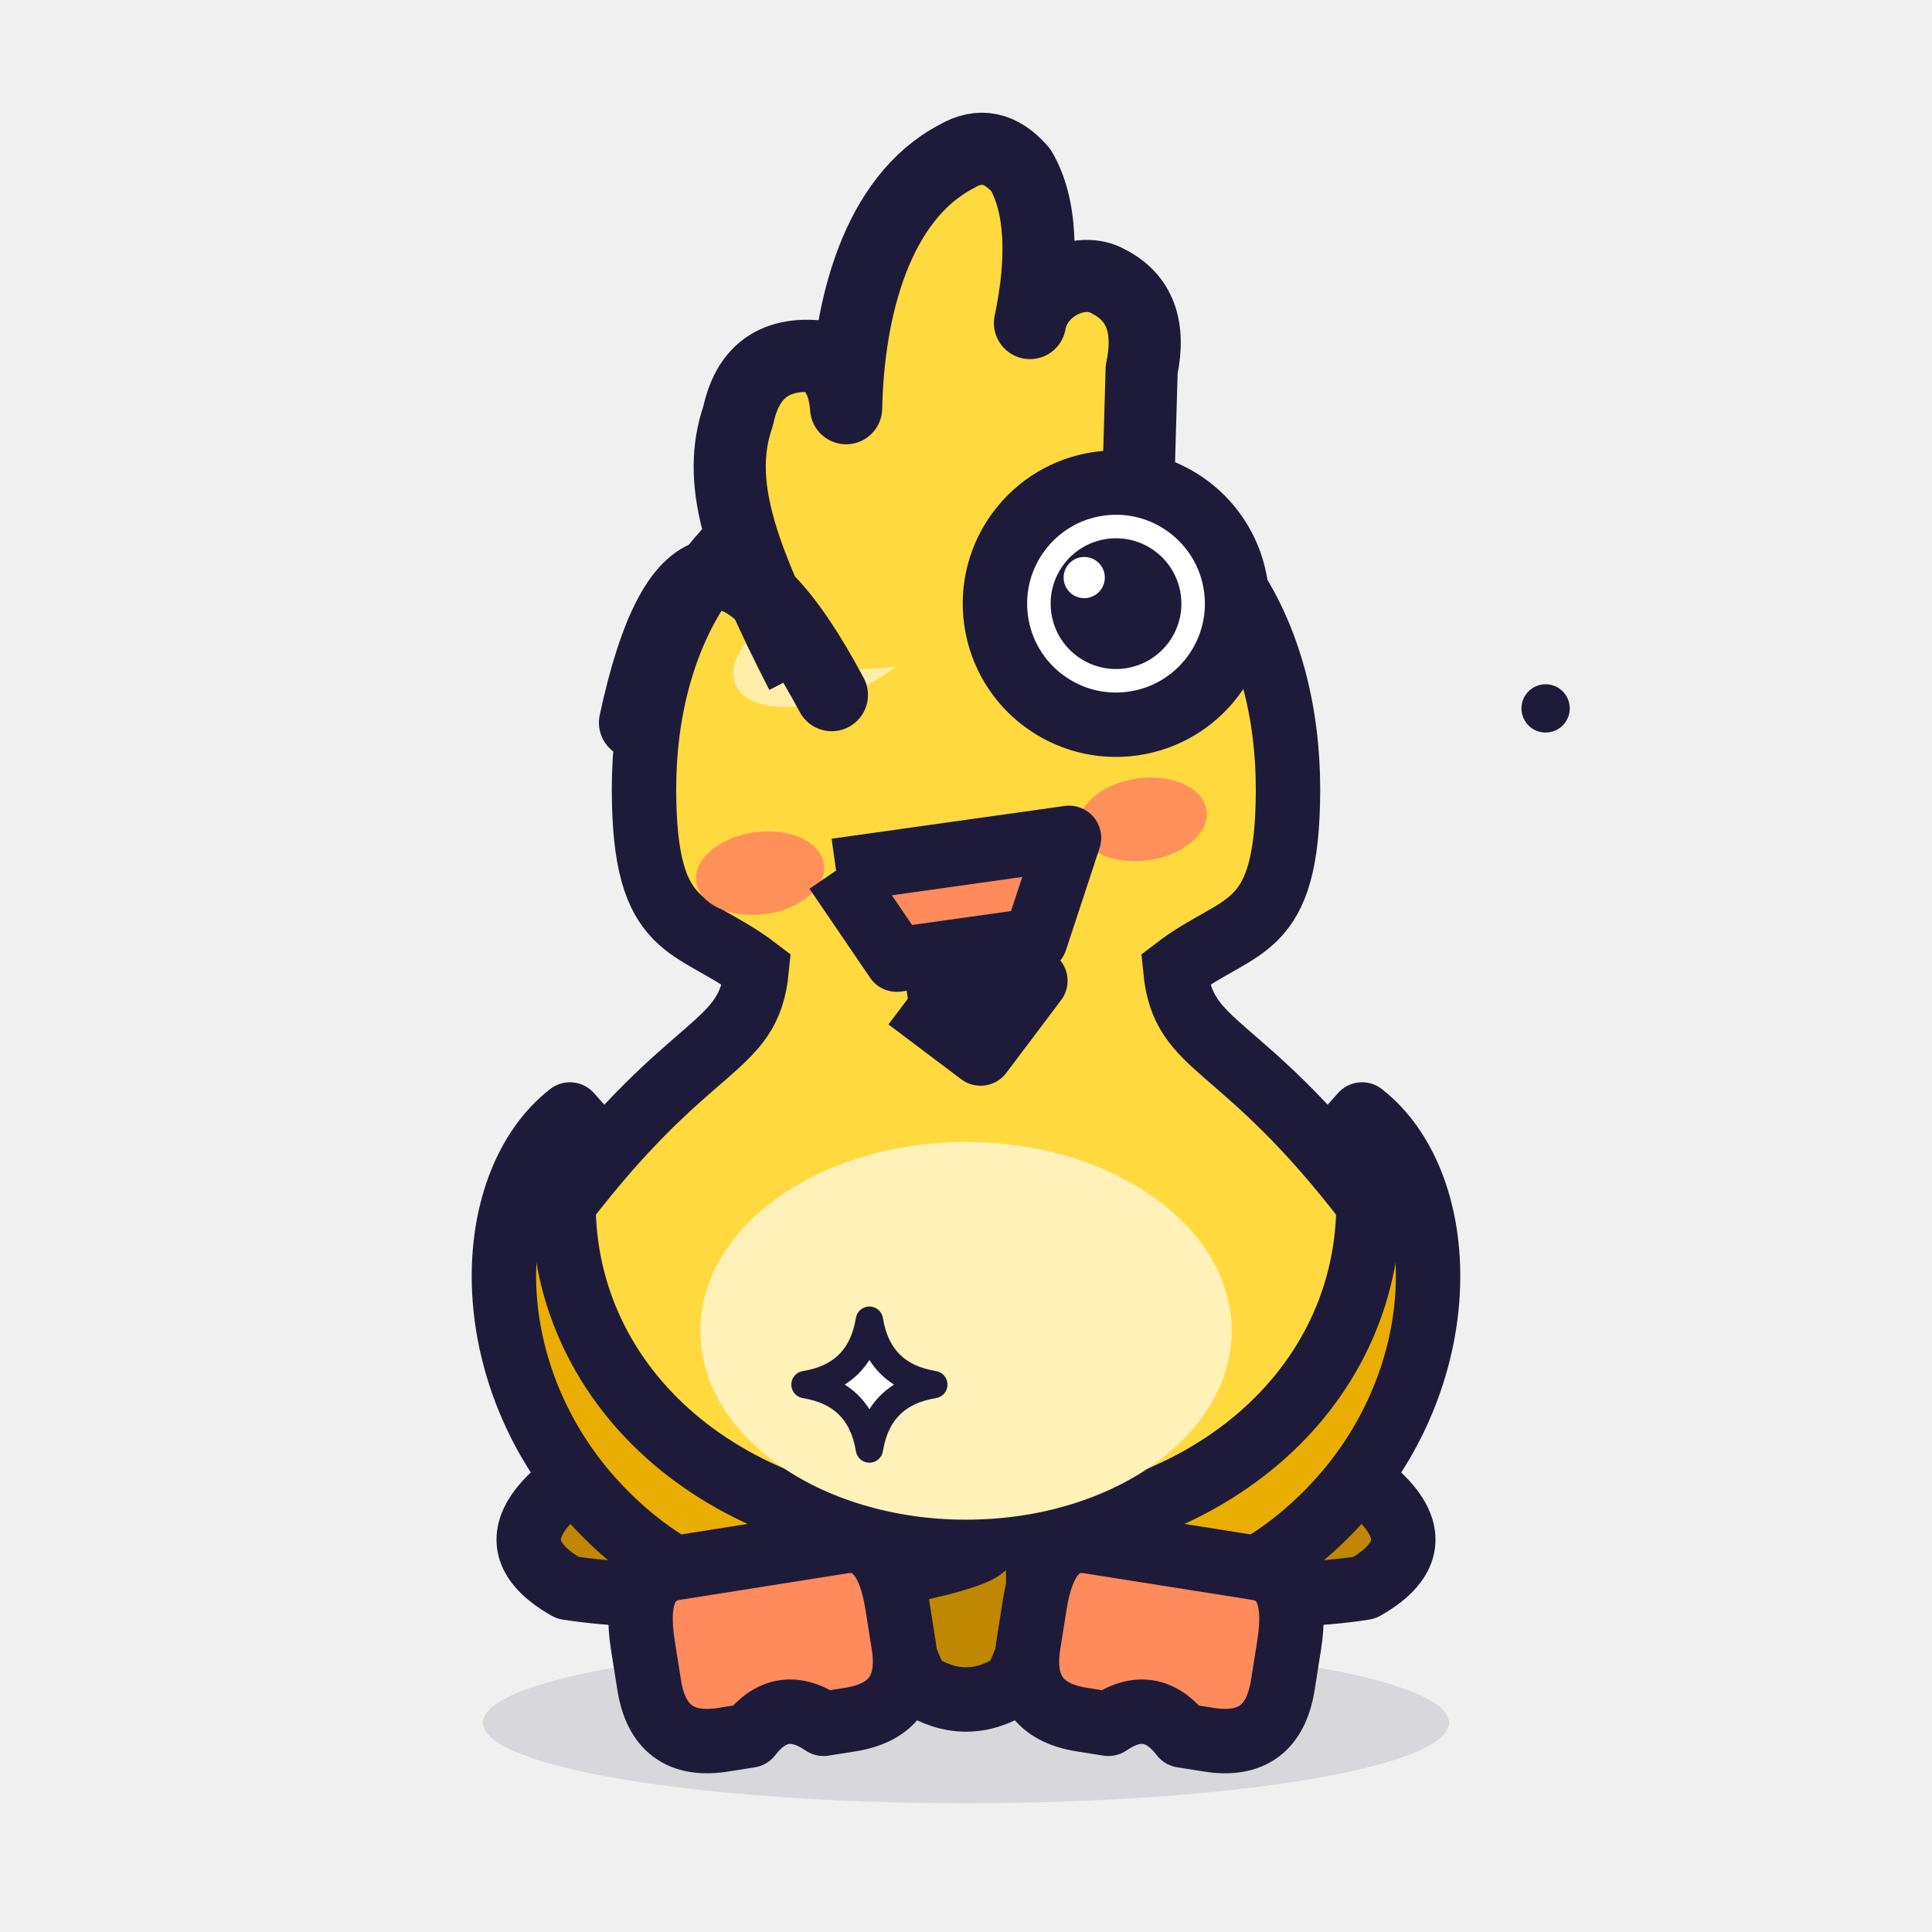
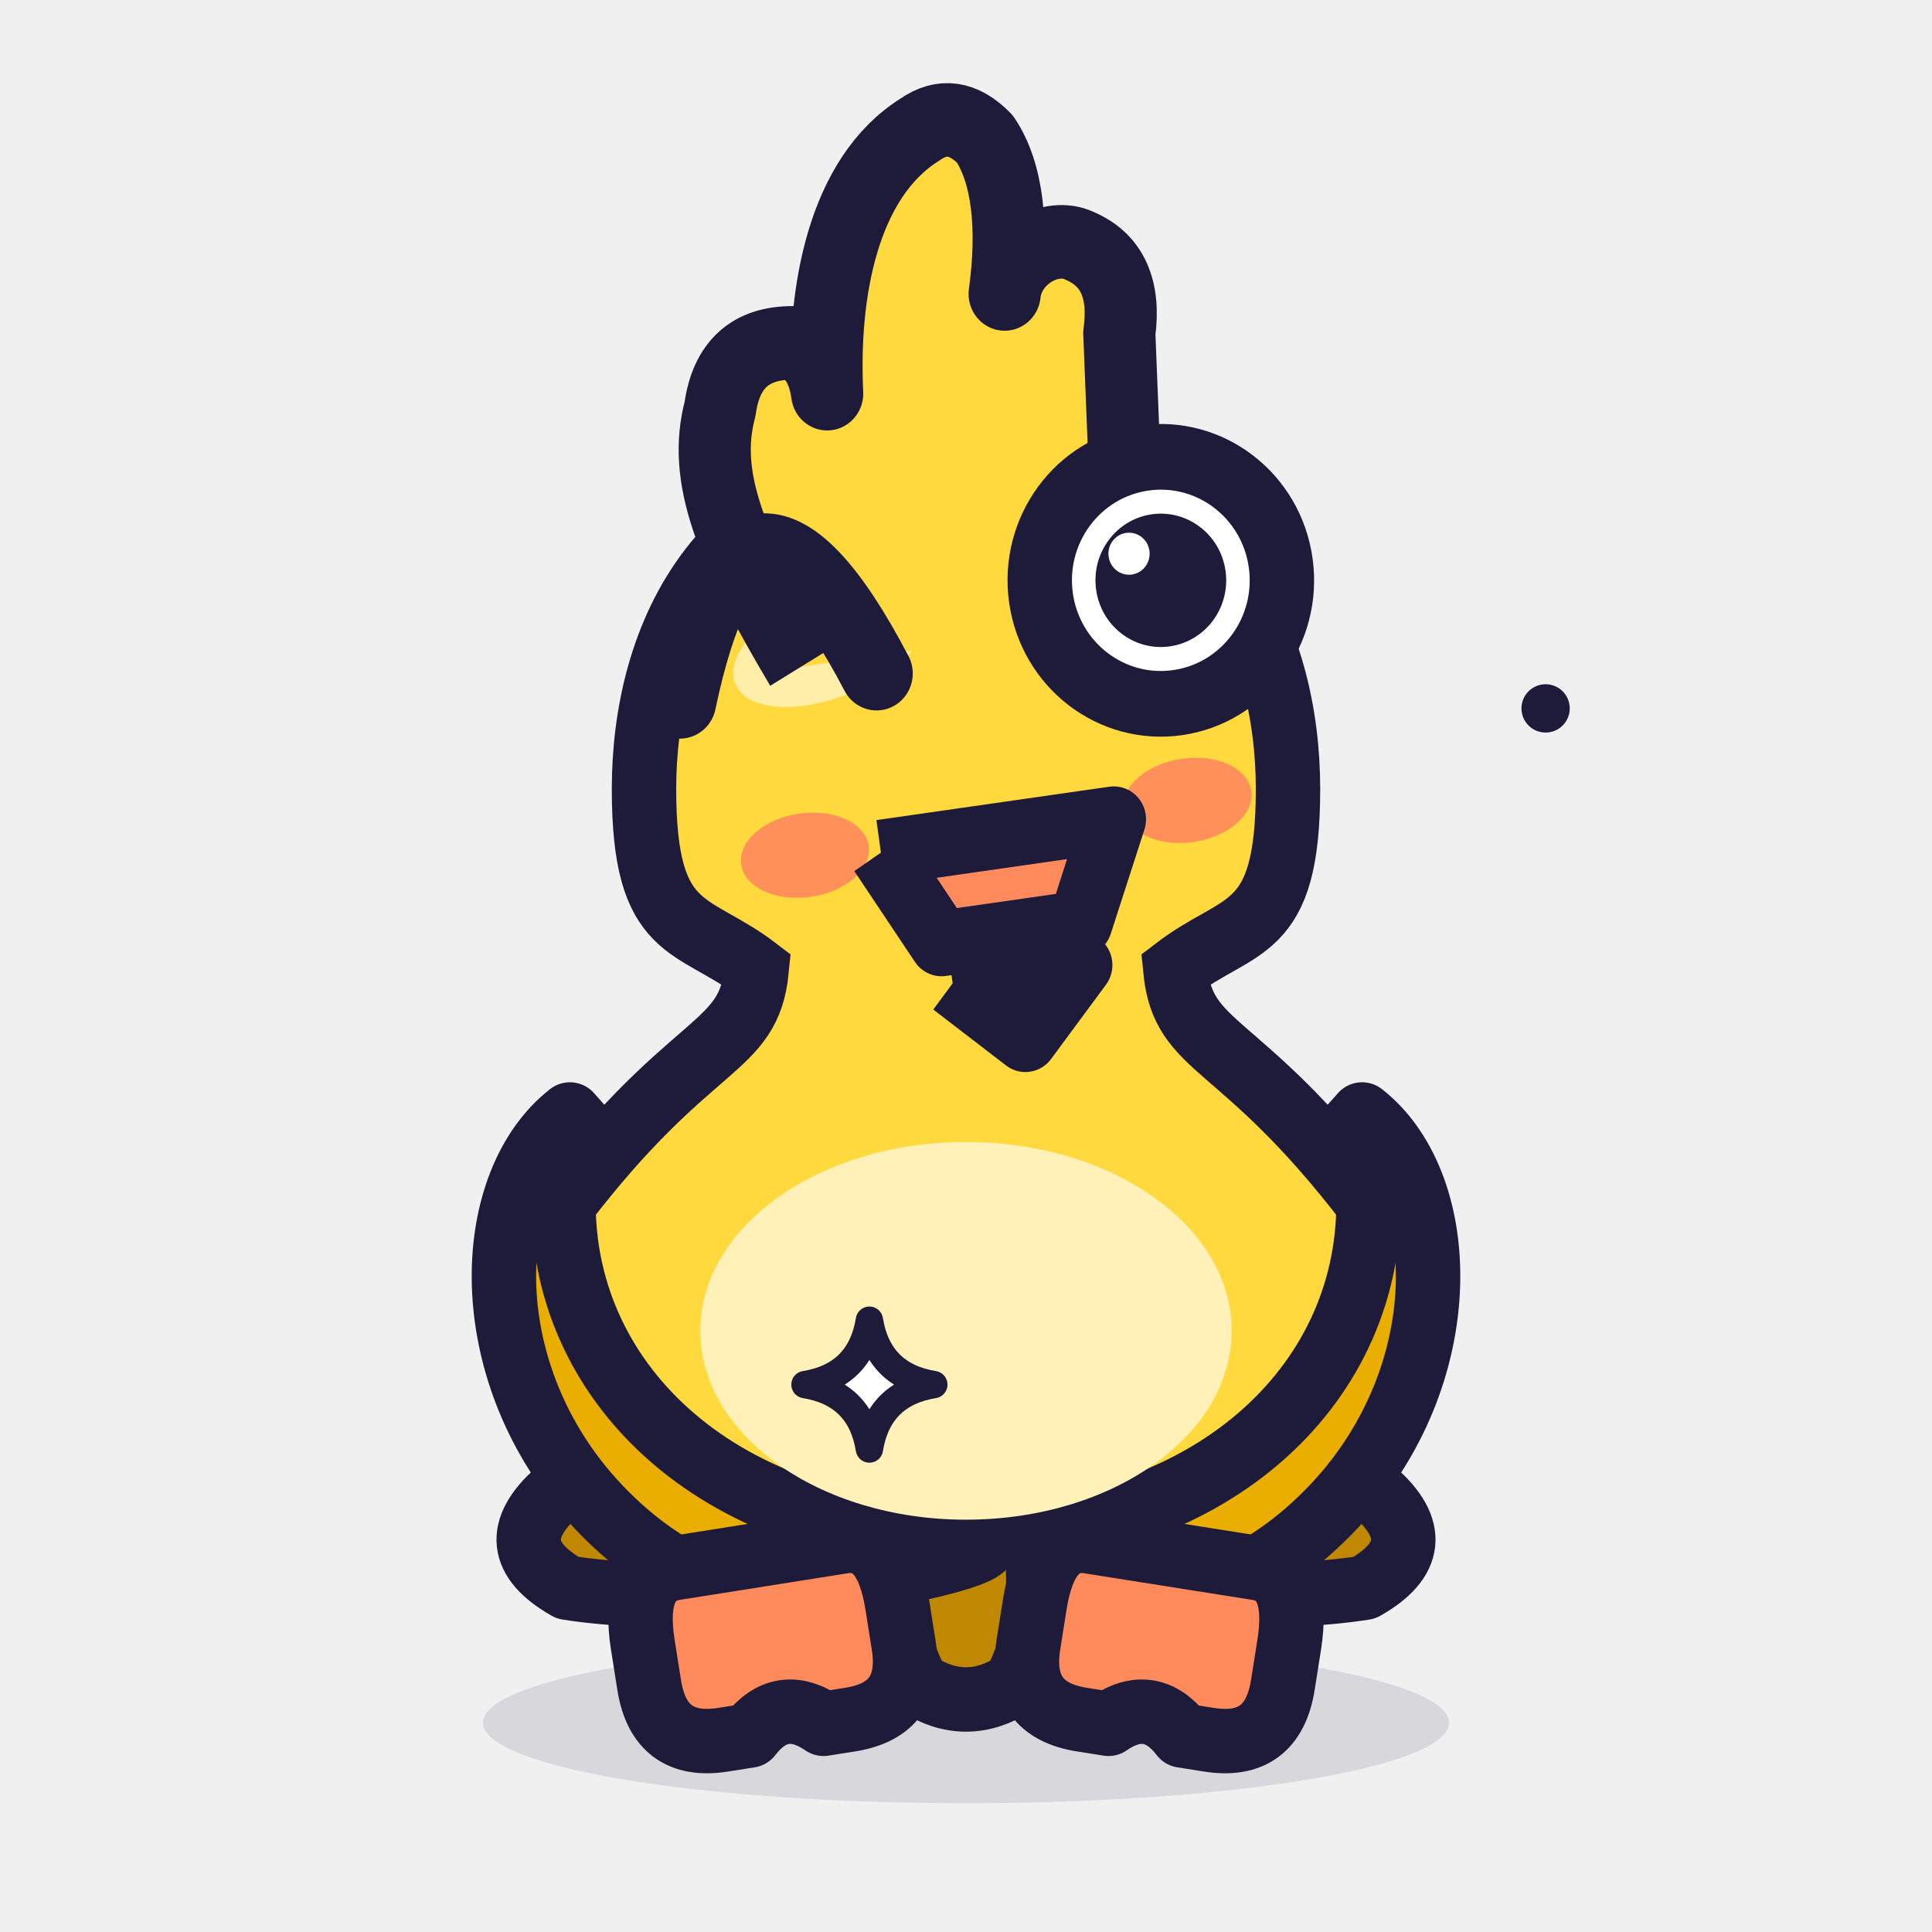
<svg xmlns="http://www.w3.org/2000/svg" viewBox="0 0 240 240" width="240" height="240" role="img" aria-label="Pip v2 B Bolt · songbird · proud 3">
  <g id="shadow">
    <ellipse cx="120" cy="214" rx="60" ry="10" fill="#1E1B3A" opacity="0.12" />
  </g>
  <g id="tail" fill="#C08700" stroke="#1E1B3A" stroke-width="8" stroke-linejoin="round">
    <path d="M -5.28 0 C -7.44 -10.08 -12 28 -6 50.4 Q 0 58.8 6 50.4 C 12 28 7.44 -10.08 5.28 0 Q 0 -7.84 -5.28 0 Z" transform="translate(120 186)translate(0 0)rotate(-84)translate(0 0)" />
    <path d="M -5.28 0 C -7.44 -4.64 -12 12.88 -6 23.18 Q 0 27.05 6 23.18 C 12 12.88 7.44 -4.64 5.28 0 Q 0 -3.61 -5.28 0 Z" transform="translate(120 186)" />
    <path d="M -5.28 0 C -7.44 -10.08 -12 28 -6 50.4 Q 0 58.8 6 50.4 C 12 28 7.44 -10.08 5.28 0 Q 0 -7.84 -5.28 0 Z" transform="translate(120 186)translate(0 0)rotate(84)translate(0 0)" />
  </g>
  <g id="wing_l" fill="#E9AE00" stroke="#1E1B3A" stroke-width="8" stroke-linejoin="round">
    <path d="M 8.58 -35 C -4.95 -35 -19.47 -18.2 -18.81 2.8 C -18.15 21.7 -6.6 35 2.31 29.4 C 9.24 23.8 10.23 -10.5 8.58 -35 Z" transform="translate(70.5 176.5)translate(0 -24.5)rotate(-38)translate(0 24.5)" />
  </g>
  <g id="wing_r" fill="#E9AE00" stroke="#1E1B3A" stroke-width="8" stroke-linejoin="round">
    <path d="M 8.58 -35 C -4.95 -35 -19.47 -18.2 -18.81 2.8 C -18.15 21.7 -6.6 35 2.31 29.4 C 9.24 23.8 10.23 -10.5 8.58 -35 Z" transform="translate(169.5 176.5)translate(0 -24.5)rotate(38)scale(-1 1)translate(0 24.5)" />
  </g>
  <g id="body" transform="translate(120 200)scale(1 1.02)translate(-120 -200)">
    <path d="M 120 60 C 151.2 60 160 82 160 100 C 160 118 154 116 146 122 C 147 132 154 130 170 150.5 C 170 173 150 191 120 191 C 90 191 70 173 70 150.5 C 86 130 93 132 94 122 C 86 116 80 118 80 100 C 80 82 88.8 60 120 60 Z" fill="#FFD93D" stroke="#1E1B3A" stroke-width="8" />
  </g>
  <g id="belly" transform="translate(120 200)scale(1 1.02)translate(-120 -200)">
    <ellipse cx="120" cy="166" rx="33" ry="23" fill="#FFF1B8" />
  </g>
  <g id="highlight" transform="translate(120 200)scale(1 1.02)translate(-120 -200)">
    <ellipse cx="103.2" cy="82.4" rx="12.8" ry="6.4" fill="#FFFFFF" opacity="0.55" transform="rotate(-22 103.2 82.4)" />
  </g>
  <g id="shell_bottom" opacity="0" />
  <g id="feet" fill="#FF8A5B" stroke="#1E1B3A" stroke-width="8" stroke-linejoin="round">
    <g id="foot_l">
      <path d="M -10.56 -11 Q -16 -11 -16 -2.2 L -16 2.86 Q -16 11 -8 11 L -4.64 11 Q 0 6.6 4.64 11 L 8 11 Q 16 11 16 2.86 L 16 -2.2 Q 16 -11 10.56 -11 Z" transform="translate(96 204)translate(0 0)rotate(-9)scale(-1 1)translate(0 0)" />
    </g>
    <g id="foot_r">
      <path d="M -10.56 -11 Q -16 -11 -16 -2.2 L -16 2.86 Q -16 11 -8 11 L -4.64 11 Q 0 6.6 4.64 11 L 8 11 Q 16 11 16 2.86 L 16 -2.2 Q 16 -11 10.56 -11 Z" transform="translate(144 204)translate(0 0)rotate(9)translate(0 0)" />
    </g>
  </g>
-   <g id="head_tuft" transform="translate(120 71)rotate(-4)scale(1.12 1.12)translate(-120 -71)">
-     <path d="M -19 10 C -25 -4 -27 -12 -24 -19 Q -22 -26 -15 -25 C -13 -24 -12 -22 -12 -19 C -11 -30 -7 -42 2.17 -46 Q 6.17 -48 9.17 -44 C 11.17 -40 11 -34 9 -27 C 10 -31 15 -33 18 -31 Q 23 -28 21 -21 C 20 -11 19 -1 18 10" transform="translate(120 71)" fill="#FFD93D" stroke="#1E1B3A" stroke-width="8" stroke-linejoin="round" />
-   </g>
-   <g id="head" transform="translate(0 -8)translate(120 126)rotate(-8)translate(-120 -126)">
-     <g id="cheek_l">
-       <ellipse cx="96" cy="113" rx="8" ry="5.12" fill="#FF8A5B" opacity="0.92" />
-     </g>
-     <g id="cheek_r">
-       <ellipse cx="144" cy="113" rx="8" ry="5.12" fill="#FF8A5B" opacity="0.92" />
-     </g>
-     <g id="brow_l" fill="none" stroke="#1E1B3A" stroke-width="6.5" stroke-linecap="round" />
-     <g id="brow_r" fill="none" stroke="#1E1B3A" stroke-width="6.5" stroke-linecap="round" />
-     <g id="eye_l" data-eye="l" transform="translate(95.56 86)">
-       <g id="open" opacity="0">
-         <circle cx="0" cy="0" r="15.04" fill="#FFFFFF" stroke="#1E1B3A" stroke-width="8" />
-         <circle cx="0" cy="0" r="8.12" fill="#1E1B3A" />
-         <circle cx="-3.46" cy="-3.76" r="2.56" fill="#FFFFFF" />
-       </g>
-       <g id="closed" opacity="0">
-         <path d="M -12.33 1.8 Q 0 -12.63 12.33 1.8" fill="none" stroke="#1E1B3A" stroke-width="8" stroke-linecap="round" />
-       </g>
-       <g id="happy" opacity="0">
-         <path d="M -12.33 6.32 Q 0 -27.37 12.33 6.32" fill="none" stroke="#1E1B3A" stroke-width="9" stroke-linecap="round" />
-       </g>
-       <g id="sleepy" opacity="0">
-         <path d="M -12.33 -1.2 Q 0 16.84 12.33 -1.2" fill="none" stroke="#1E1B3A" stroke-width="8" stroke-linecap="round" />
-       </g>
-       <g id="surprised" opacity="0">
-         <circle cx="0" cy="0" r="17.45" fill="#FFFFFF" stroke="#1E1B3A" stroke-width="8" />
-         <circle cx="0" cy="0" r="5.36" fill="#1E1B3A" />
-         <circle cx="-3.46" cy="-3.76" r="3.16" fill="#FFFFFF" />
-       </g>
-       <g id="wink" opacity="1">
-         <path d="M -12.33 6.32 Q 0 -27.37 12.33 6.32" fill="none" stroke="#1E1B3A" stroke-width="9" stroke-linecap="round" />
+   <g transform="translate(120 200)scale(1 1.02)translate(-120 -200)">
+     <g transform="translate(120 78)rotate(-8)translate(-120 -78)">
+       <g id="head_tuft" transform="translate(120 71)scale(1.12 1.12)translate(-120 -71)">
+         <path d="M -19 10 C -25 -4 -27 -12 -24 -19 Q -22 -26 -15 -25 C -13 -24 -12 -22 -12 -19 C -11 -30 -7 -42 2.17 -46 Q 6.17 -48 9.17 -44 C 11.17 -40 11 -34 9 -27 C 10 -31 15 -33 18 -31 Q 23 -28 21 -21 C 20 -11 19 -1 18 10" transform="translate(120 71)" fill="#FFD93D" stroke="#1E1B3A" stroke-width="8" stroke-linejoin="round" />
      </g>
    </g>
-     <g id="eye_r" data-eye="r" transform="translate(144.44 86)">
-       <g id="open" opacity="1">
-         <circle cx="0" cy="0" r="15.04" fill="#FFFFFF" stroke="#1E1B3A" stroke-width="8" />
-         <circle cx="0" cy="0" r="8.12" fill="#1E1B3A" />
-         <circle cx="-3.46" cy="-3.76" r="2.56" fill="#FFFFFF" />
+   </g>
+   <g transform="translate(120 200)scale(1 1.02)translate(-120 -200)">
+     <g transform="translate(120 78)rotate(-8)translate(-120 -78)">
+       <g id="head" transform="translate(0 -8)">
+         <g id="cheek_l">
+           <ellipse cx="96" cy="113" rx="8" ry="5.12" fill="#FF8A5B" opacity="0.92" />
+         </g>
+         <g id="cheek_r">
+           <ellipse cx="144" cy="113" rx="8" ry="5.12" fill="#FF8A5B" opacity="0.92" />
+         </g>
+         <g id="brow_l" fill="none" stroke="#1E1B3A" stroke-width="6.5" stroke-linecap="round" />
+         <g id="brow_r" fill="none" stroke="#1E1B3A" stroke-width="6.5" stroke-linecap="round" />
+         <g id="eye_l" data-eye="l" transform="translate(95.56 86)">
+           <g id="open" opacity="0">
+             <circle cx="0" cy="0" r="15.04" fill="#FFFFFF" stroke="#1E1B3A" stroke-width="8" />
+             <circle cx="0" cy="0" r="8.12" fill="#1E1B3A" />
+             <circle cx="-3.46" cy="-3.76" r="2.56" fill="#FFFFFF" />
+           </g>
+           <g id="closed" opacity="0">
+             <path d="M -12.33 1.8 Q 0 -12.63 12.33 1.8" fill="none" stroke="#1E1B3A" stroke-width="8" stroke-linecap="round" />
+           </g>
+           <g id="happy" opacity="0">
+             <path d="M -12.33 6.32 Q 0 -27.37 12.33 6.32" fill="none" stroke="#1E1B3A" stroke-width="9" stroke-linecap="round" />
+           </g>
+           <g id="sleepy" opacity="0">
+             <path d="M -12.33 -1.2 Q 0 16.84 12.33 -1.2" fill="none" stroke="#1E1B3A" stroke-width="8" stroke-linecap="round" />
+           </g>
+           <g id="surprised" opacity="0">
+             <circle cx="0" cy="0" r="17.45" fill="#FFFFFF" stroke="#1E1B3A" stroke-width="8" />
+             <circle cx="0" cy="0" r="5.36" fill="#1E1B3A" />
+             <circle cx="-3.46" cy="-3.76" r="3.16" fill="#FFFFFF" />
+           </g>
+           <g id="wink" opacity="1">
+             <path d="M -12.33 6.32 Q 0 -27.37 12.33 6.32" fill="none" stroke="#1E1B3A" stroke-width="9" stroke-linecap="round" />
+           </g>
+         </g>
+         <g id="eye_r" data-eye="r" transform="translate(144.44 86)">
+           <g id="open" opacity="1">
+             <circle cx="0" cy="0" r="15.04" fill="#FFFFFF" stroke="#1E1B3A" stroke-width="8" />
+             <circle cx="0" cy="0" r="8.12" fill="#1E1B3A" />
+             <circle cx="-3.46" cy="-3.76" r="2.56" fill="#FFFFFF" />
+           </g>
+           <g id="closed" opacity="0">
+             <path d="M -12.33 1.8 Q 0 -12.63 12.33 1.8" fill="none" stroke="#1E1B3A" stroke-width="8" stroke-linecap="round" />
+           </g>
+           <g id="happy" opacity="0">
+             <path d="M -12.33 6.32 Q 0 -27.37 12.33 6.32" fill="none" stroke="#1E1B3A" stroke-width="9" stroke-linecap="round" />
+           </g>
+           <g id="sleepy" opacity="0">
+             <path d="M -12.33 -1.2 Q 0 16.84 12.33 -1.2" fill="none" stroke="#1E1B3A" stroke-width="8" stroke-linecap="round" />
+           </g>
+           <g id="surprised" opacity="0">
+             <circle cx="0" cy="0" r="17.45" fill="#FFFFFF" stroke="#1E1B3A" stroke-width="8" />
+             <circle cx="0" cy="0" r="5.36" fill="#1E1B3A" />
+             <circle cx="-3.46" cy="-3.76" r="3.16" fill="#FFFFFF" />
+           </g>
+           <g id="wink" opacity="0">
+             <path d="M -12.33 6.32 Q 0 -27.37 12.33 6.32" fill="none" stroke="#1E1B3A" stroke-width="9" stroke-linecap="round" />
+           </g>
+         </g>
+         <g id="beak_top">
+           <path d="M -14.61 -5 L 14.61 -5 L 8.7 7 L -8.69 7 L -14.61 -5" transform="translate(120 119)" fill="#FF8A5B" stroke="#1E1B3A" stroke-width="8" stroke-linejoin="round" />
+         </g>
+         <g id="beak_bottom">
+           <path d="M -8 12 L 8 12 L 0 20 L -8 12" transform="translate(120 119)" fill="#FF8A5B" stroke="#1E1B3A" stroke-width="8" stroke-linejoin="round" />
+         </g>
      </g>
-       <g id="closed" opacity="0">
-         <path d="M -12.33 1.8 Q 0 -12.63 12.33 1.8" fill="none" stroke="#1E1B3A" stroke-width="8" stroke-linecap="round" />
-       </g>
-       <g id="happy" opacity="0">
-         <path d="M -12.33 6.32 Q 0 -27.37 12.33 6.32" fill="none" stroke="#1E1B3A" stroke-width="9" stroke-linecap="round" />
-       </g>
-       <g id="sleepy" opacity="0">
-         <path d="M -12.33 -1.2 Q 0 16.84 12.33 -1.2" fill="none" stroke="#1E1B3A" stroke-width="8" stroke-linecap="round" />
-       </g>
-       <g id="surprised" opacity="0">
-         <circle cx="0" cy="0" r="17.45" fill="#FFFFFF" stroke="#1E1B3A" stroke-width="8" />
-         <circle cx="0" cy="0" r="5.36" fill="#1E1B3A" />
-         <circle cx="-3.46" cy="-3.76" r="3.16" fill="#FFFFFF" />
-       </g>
-       <g id="wink" opacity="0">
-         <path d="M -12.33 6.32 Q 0 -27.37 12.33 6.32" fill="none" stroke="#1E1B3A" stroke-width="9" stroke-linecap="round" />
-       </g>
-     </g>
-     <g id="beak_top">
-       <path d="M -14.61 -5 L 14.61 -5 L 8.7 7 L -8.69 7 L -14.61 -5" transform="translate(120 119)" fill="#FF8A5B" stroke="#1E1B3A" stroke-width="8" stroke-linejoin="round" />
-     </g>
-     <g id="beak_bottom">
-       <path d="M -8 12 L 8 12 L 0 20 L -8 12" transform="translate(120 119)" fill="#FF8A5B" stroke="#1E1B3A" stroke-width="8" stroke-linejoin="round" />
    </g>
  </g>
  <g id="shell_top" opacity="0" />
  <g id="accessory_head" />
  <g id="accessory_neck" />
  <g id="accessory_face" />
  <g id="fx">
    <g id="fx_sparkle_0" transform="translate(108 172)">
      <path d="M 0 -8 Q 1.12 -1.12 8 0 Q 1.12 1.12 0 8 Q -1.12 1.12 -8 0 Q -1.12 -1.12 0 -8 Z" fill="#FFFFFF" stroke="#1E1B3A" stroke-width="3.4" stroke-linejoin="round" />
    </g>
    <g id="fx_dot_1" transform="translate(192 88)">
      <circle cx="0" cy="0" r="3" fill="#1E1B3A" />
    </g>
  </g>
</svg>
